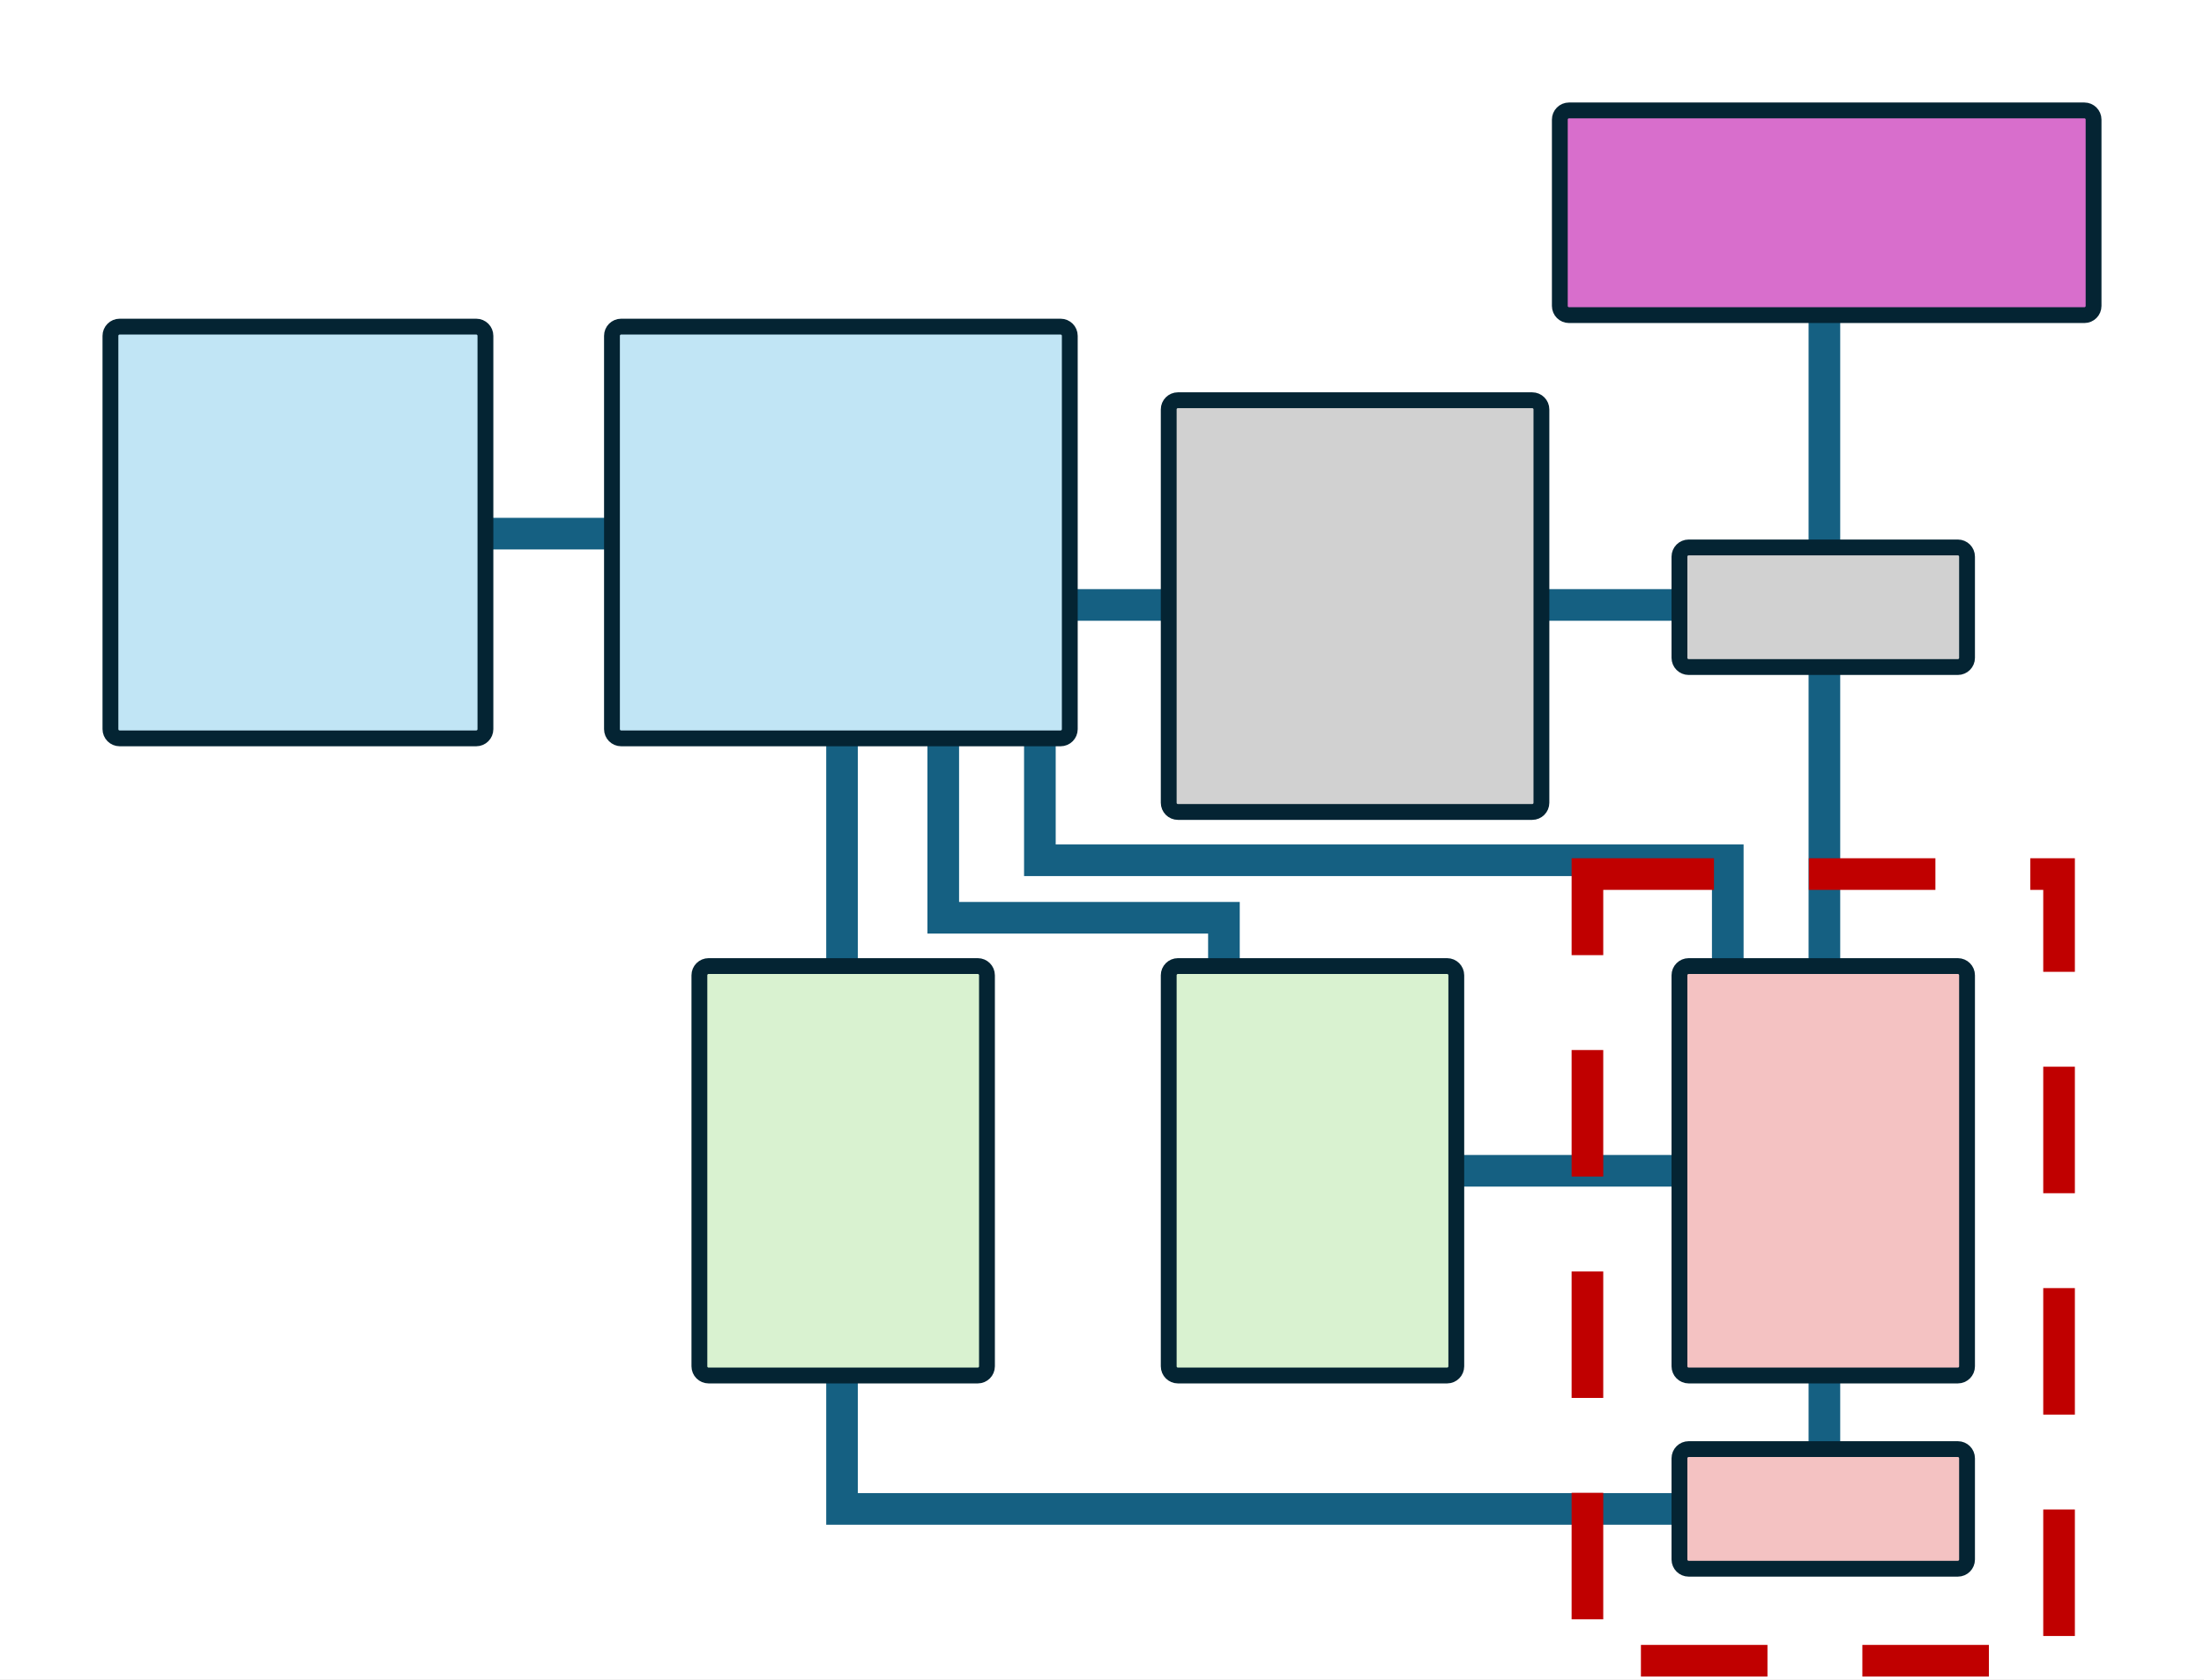
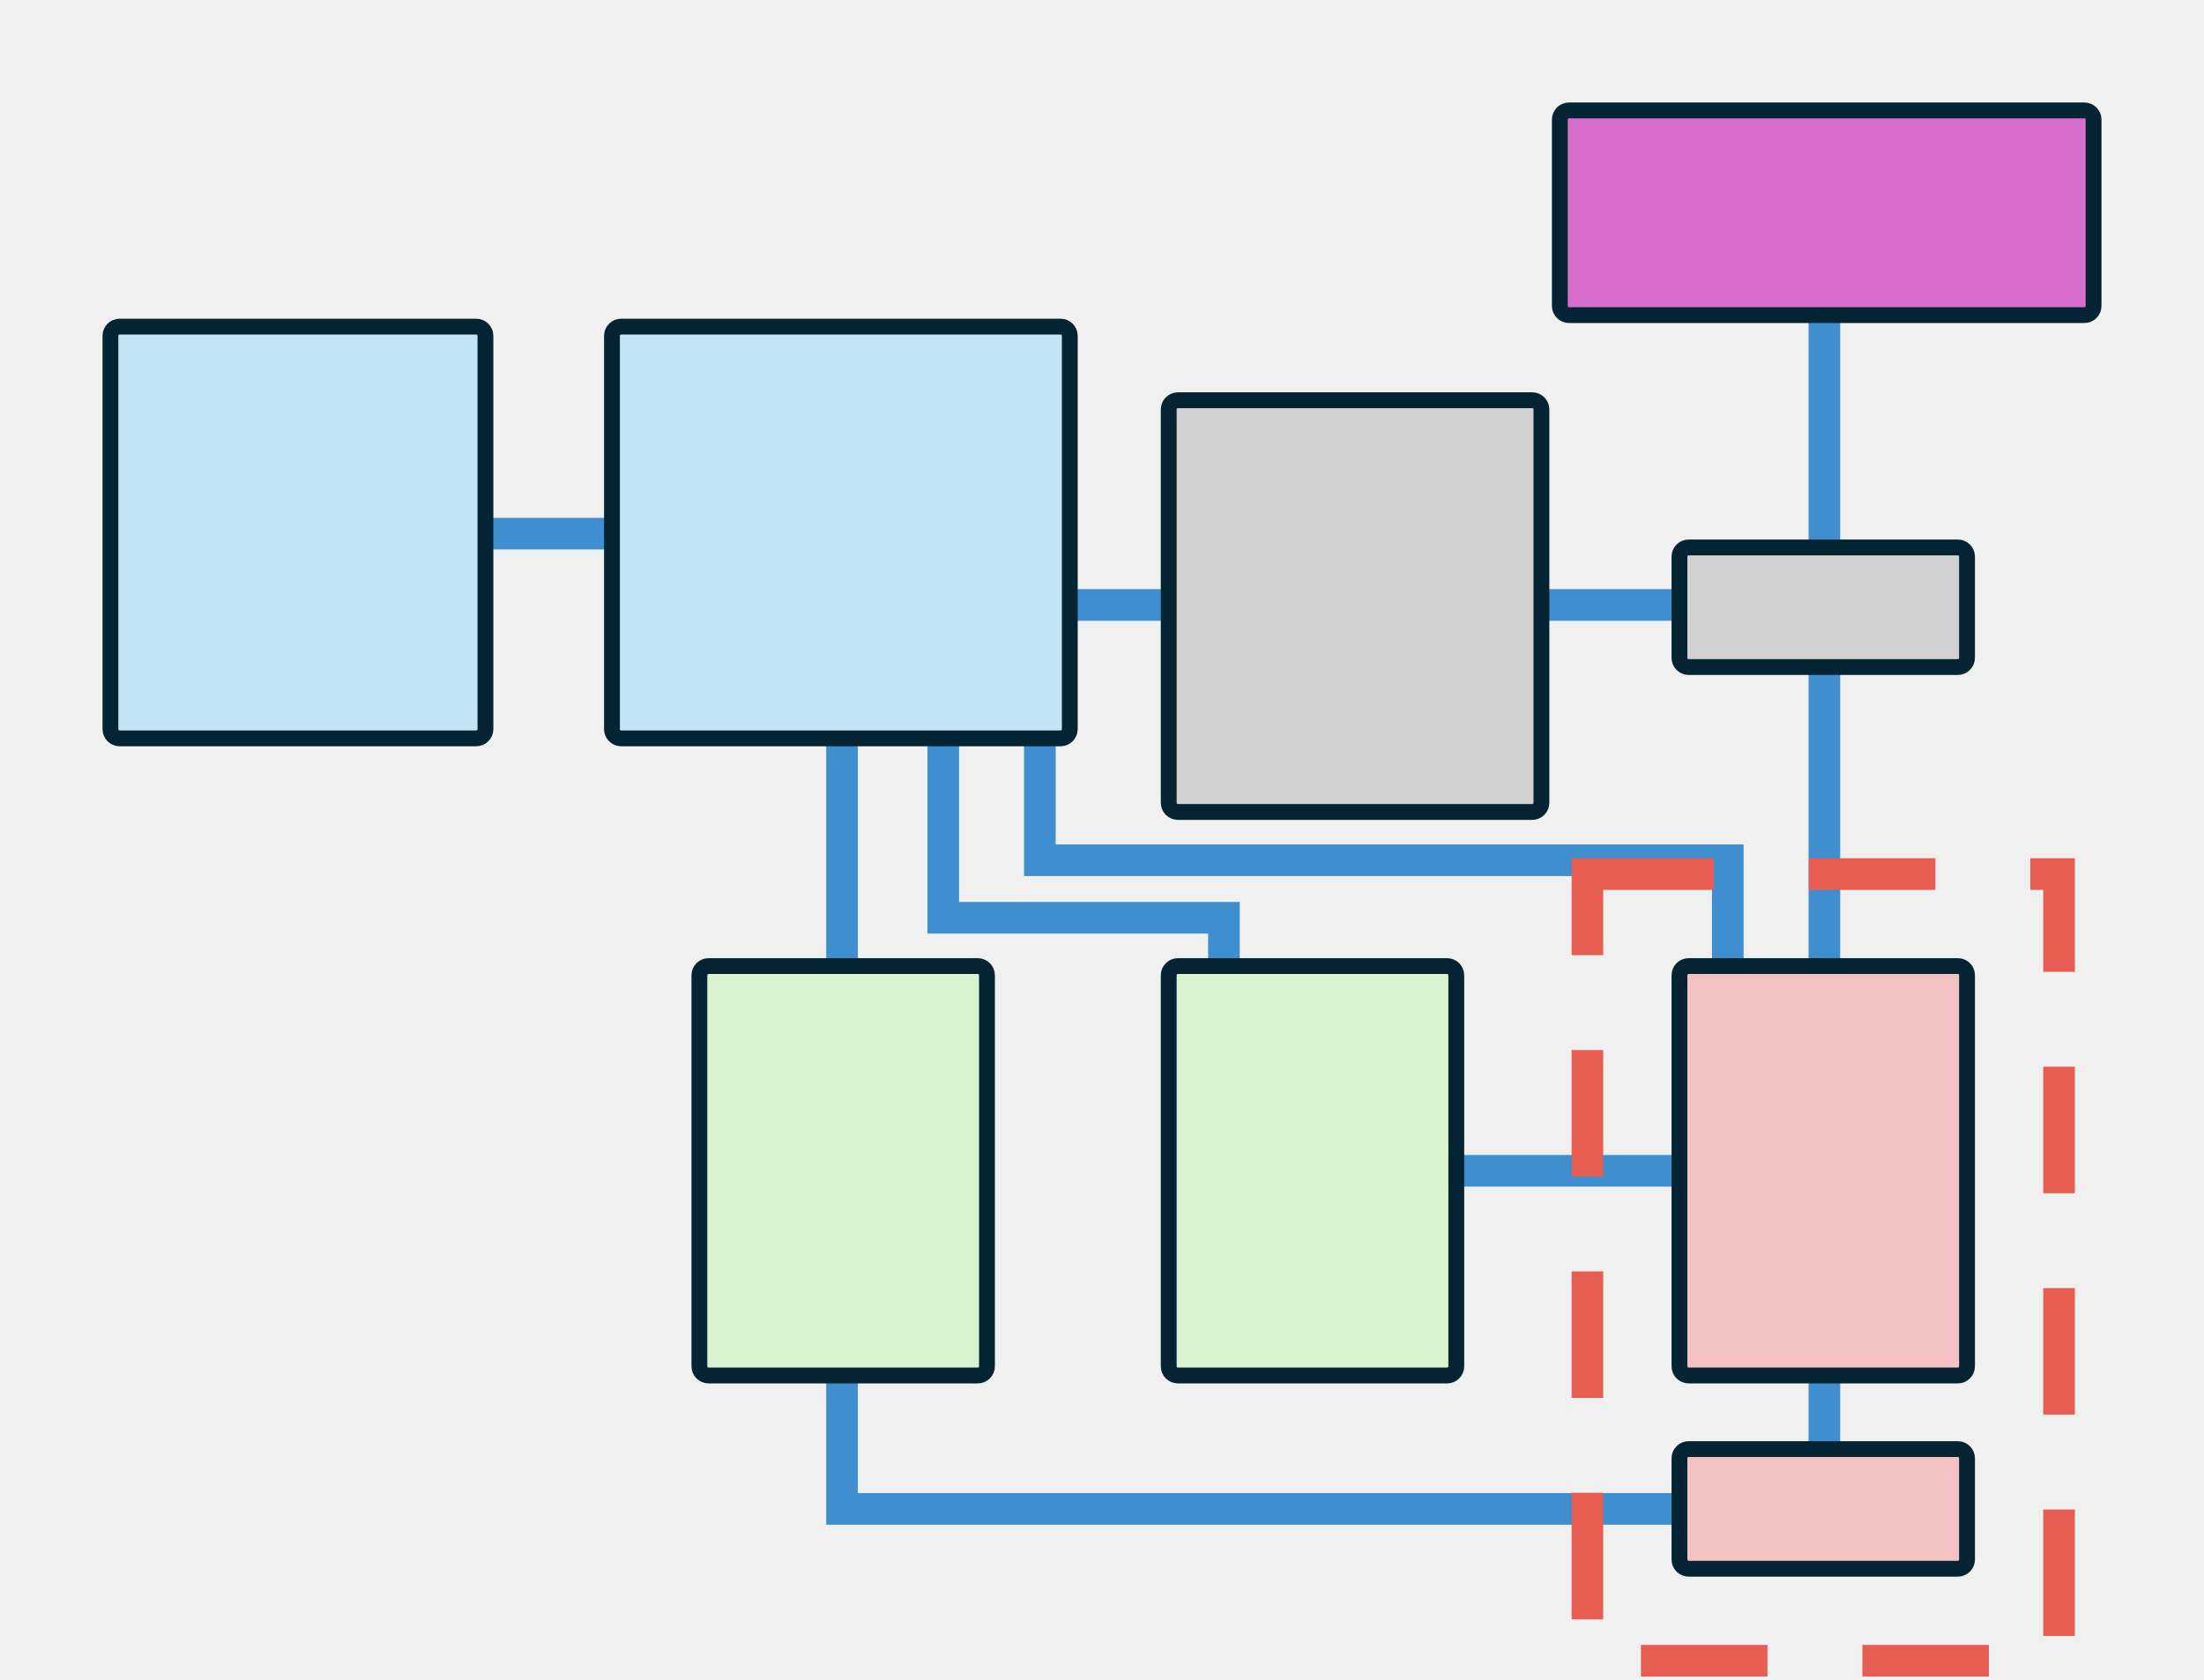
<svg xmlns="http://www.w3.org/2000/svg" version="1.1" class="td-diagram" viewBox="-48 -142 958 730" preserveAspectRatio="xMidYMid meet" role="img">
-   <rect x="-48" y="-142" width="958" height="730" fill="#FFFFFF" />
-   <path d="M163 90L218 90" fill="none" stroke="#156082" stroke-width="13.75" stroke-linecap="square" stroke-linejoin="miter" class="td-edge" data-edge="mainboard~toolhead_board" data-kind="signal" />
-   <path d="M417 121L460 121" fill="none" stroke="#156082" stroke-width="13.75" stroke-linecap="square" stroke-linejoin="miter" class="td-edge" data-edge="toolhead_board~motor" data-kind="power" />
-   <path d="M318 179L318 278" fill="none" stroke="#156082" stroke-width="13.75" stroke-linecap="square" stroke-linejoin="miter" class="td-edge" data-edge="toolhead_board~part_cooling_fan" data-kind="power" />
-   <path d="M362 179L362 257L484 257L484 278" fill="none" stroke="#156082" stroke-width="13.75" stroke-linecap="square" stroke-linejoin="miter" class="td-edge" data-edge="toolhead_board~hotend_fan" data-kind="power" />
-   <path d="M404 179L404 232L703 232L703 278" fill="none" stroke="#156082" stroke-width="13.75" stroke-linecap="square" stroke-linejoin="miter" class="td-edge" data-edge="toolhead_board~heatsink" data-kind="power" />
-   <path d="M622 121L682 121" fill="none" stroke="#156082" stroke-width="13.75" stroke-linecap="square" stroke-linejoin="miter" class="td-edge" data-edge="motor~gears" data-kind="mechanical" />
-   <path d="M745 -5L745 96" fill="none" stroke="#156082" stroke-width="13.75" stroke-linecap="square" stroke-linejoin="miter" class="td-edge" data-edge="ams~gears" data-kind="filament" />
-   <path d="M745 148L745 278" fill="none" stroke="#156082" stroke-width="13.75" stroke-linecap="square" stroke-linejoin="miter" class="td-edge" data-edge="gears~heatsink" data-kind="filament" />
-   <path d="M745 456L745 488" fill="none" stroke="#156082" stroke-width="13.75" stroke-linecap="square" stroke-linejoin="miter" class="td-edge" data-edge="heatsink~nozzle" data-kind="filament" />
-   <path d="M585 367L682 367" fill="none" stroke="#156082" stroke-width="13.75" stroke-linecap="square" stroke-linejoin="miter" class="td-edge" data-edge="hotend_fan~heatsink" data-kind="air" />
-   <path d="M318 456L318 514L682 514" fill="none" stroke="#156082" stroke-width="13.75" stroke-linecap="square" stroke-linejoin="miter" class="td-edge" data-edge="part_cooling_fan~nozzle" data-kind="air" />
+   <path d="M163 90L218 90" fill="none" stroke="#3F8FD0" stroke-width="13.75" stroke-linecap="square" stroke-linejoin="miter" class="td-edge" data-edge="mainboard~toolhead_board" data-kind="signal" />
+   <path d="M417 121L460 121" fill="none" stroke="#3F8FD0" stroke-width="13.75" stroke-linecap="square" stroke-linejoin="miter" class="td-edge" data-edge="toolhead_board~motor" data-kind="power" />
+   <path d="M318 179L318 278" fill="none" stroke="#3F8FD0" stroke-width="13.75" stroke-linecap="square" stroke-linejoin="miter" class="td-edge" data-edge="toolhead_board~part_cooling_fan" data-kind="power" />
+   <path d="M362 179L362 257L484 257L484 278" fill="none" stroke="#3F8FD0" stroke-width="13.75" stroke-linecap="square" stroke-linejoin="miter" class="td-edge" data-edge="toolhead_board~hotend_fan" data-kind="power" />
+   <path d="M404 179L404 232L703 232L703 278" fill="none" stroke="#3F8FD0" stroke-width="13.75" stroke-linecap="square" stroke-linejoin="miter" class="td-edge" data-edge="toolhead_board~heatsink" data-kind="power" />
+   <path d="M622 121L682 121" fill="none" stroke="#3F8FD0" stroke-width="13.75" stroke-linecap="square" stroke-linejoin="miter" class="td-edge" data-edge="motor~gears" data-kind="mechanical" />
+   <path d="M745 -5L745 96" fill="none" stroke="#3F8FD0" stroke-width="13.75" stroke-linecap="square" stroke-linejoin="miter" class="td-edge" data-edge="ams~gears" data-kind="filament" />
+   <path d="M745 148L745 278" fill="none" stroke="#3F8FD0" stroke-width="13.75" stroke-linecap="square" stroke-linejoin="miter" class="td-edge" data-edge="gears~heatsink" data-kind="filament" />
+   <path d="M745 456L745 488" fill="none" stroke="#3F8FD0" stroke-width="13.75" stroke-linecap="square" stroke-linejoin="miter" class="td-edge" data-edge="heatsink~nozzle" data-kind="filament" />
+   <path d="M585 367L682 367" fill="none" stroke="#3F8FD0" stroke-width="13.75" stroke-linecap="square" stroke-linejoin="miter" class="td-edge" data-edge="hotend_fan~heatsink" data-kind="air" />
+   <path d="M318 456L318 514L682 514" fill="none" stroke="#3F8FD0" stroke-width="13.75" stroke-linecap="square" stroke-linejoin="miter" class="td-edge" data-edge="part_cooling_fan~nozzle" data-kind="air" />
  <g class="td-block" data-block="ams" data-group="feed">
    <rect x="630" y="-94" width="232" height="89" rx="4" fill="#D86ECC" stroke="#042433" stroke-width="6.88" />
  </g>
  <g class="td-block" data-block="mainboard" data-group="control">
    <rect x="0" y="0" width="163" height="179" rx="4" fill="#C1E5F5" stroke="#042433" stroke-width="6.88" />
  </g>
  <g class="td-block" data-block="toolhead_board" data-group="control">
    <rect x="218" y="0" width="199" height="179" rx="4" fill="#C1E5F5" stroke="#042433" stroke-width="6.88" />
  </g>
  <g class="td-block" data-block="motor" data-group="drive">
    <rect x="460" y="32" width="162" height="179" rx="4" fill="#D1D1D1" stroke="#042433" stroke-width="6.88" />
  </g>
  <g class="td-block" data-block="gears" data-group="drive">
    <rect x="682" y="96" width="125" height="52" rx="4" fill="#D1D1D1" stroke="#042433" stroke-width="6.88" />
  </g>
  <g class="td-block" data-block="part_cooling_fan" data-group="cooling">
    <rect x="256" y="278" width="125" height="178" rx="4" fill="#D9F2D0" stroke="#042433" stroke-width="6.88" />
  </g>
  <g class="td-block" data-block="hotend_fan" data-group="cooling">
    <rect x="460" y="278" width="125" height="178" rx="4" fill="#D9F2D0" stroke="#042433" stroke-width="6.88" />
  </g>
  <g class="td-block is-tool" data-block="heatsink" data-group="hot">
    <rect x="682" y="278" width="125" height="178" rx="4" fill="#F4C2C2" stroke="#042433" stroke-width="6.88" />
  </g>
  <g class="td-block is-tool" data-block="nozzle" data-group="hot">
    <rect x="682" y="488" width="125" height="52" rx="4" fill="#F4C2C2" stroke="#042433" stroke-width="6.88" />
  </g>
-   <path class="td-boundary" d="M642 238L847 238L847 580L642 580Z" fill="none" stroke="#C00000" stroke-width="13.75" stroke-dasharray="55 41.25" stroke-linejoin="miter" />
+   <path class="td-boundary" d="M642 238L847 238L847 580L642 580Z" fill="none" stroke="#E85D52" stroke-width="13.75" stroke-dasharray="55 41.25" stroke-linejoin="miter" />
</svg>
